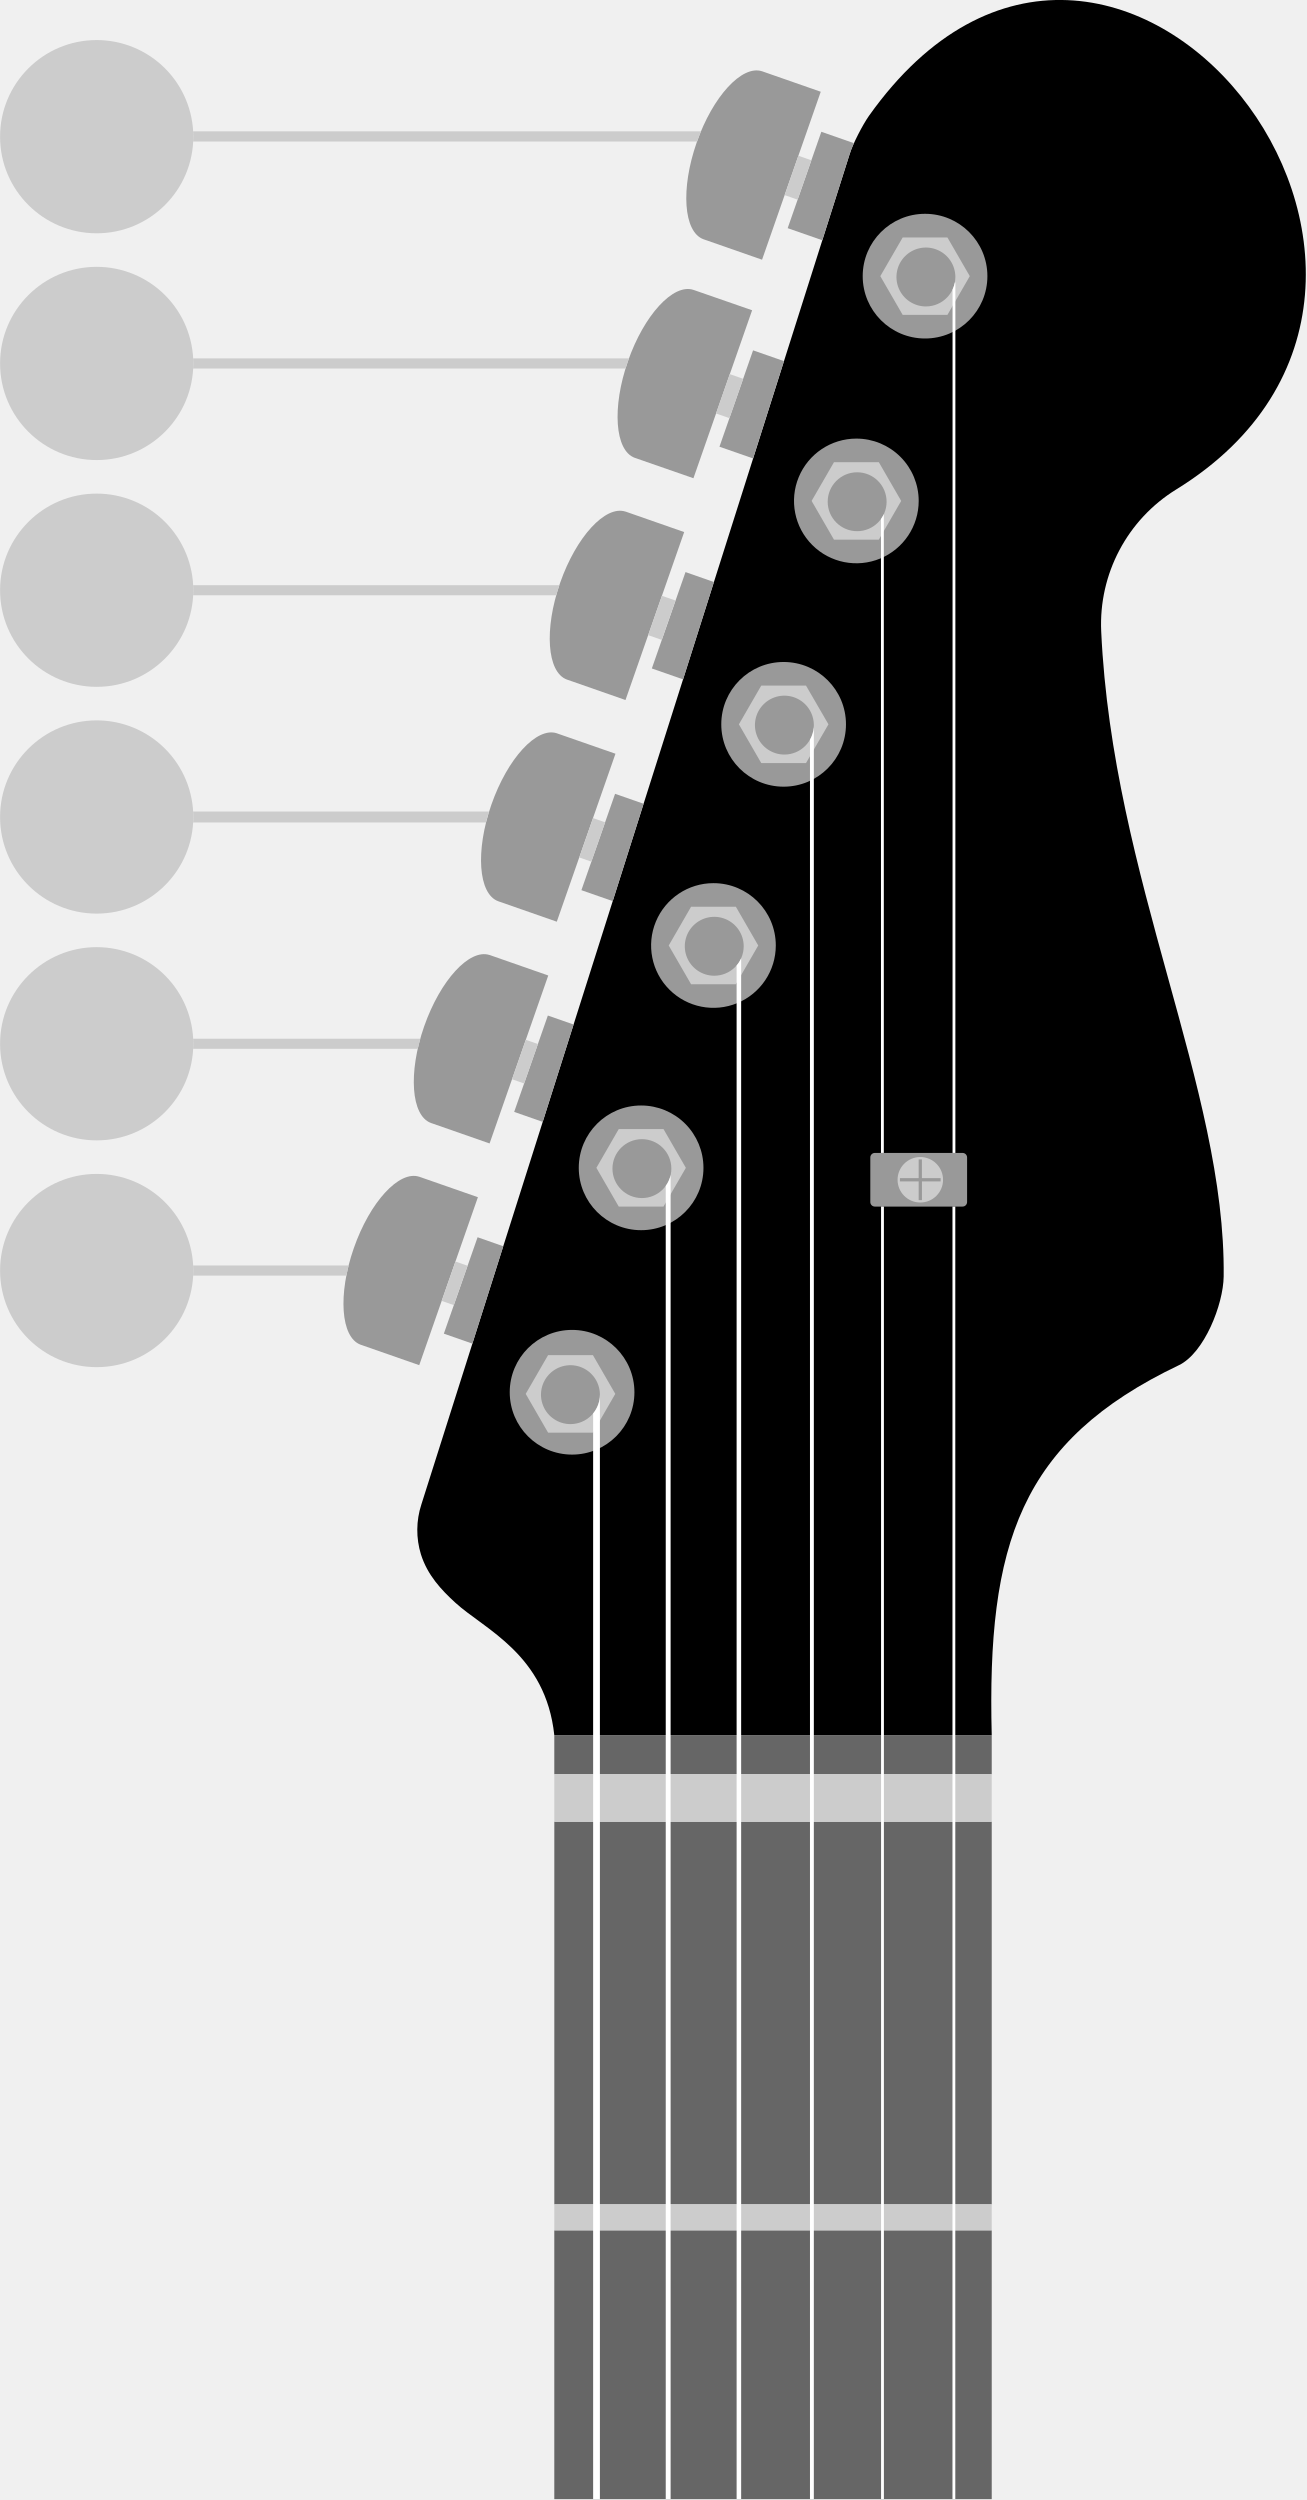
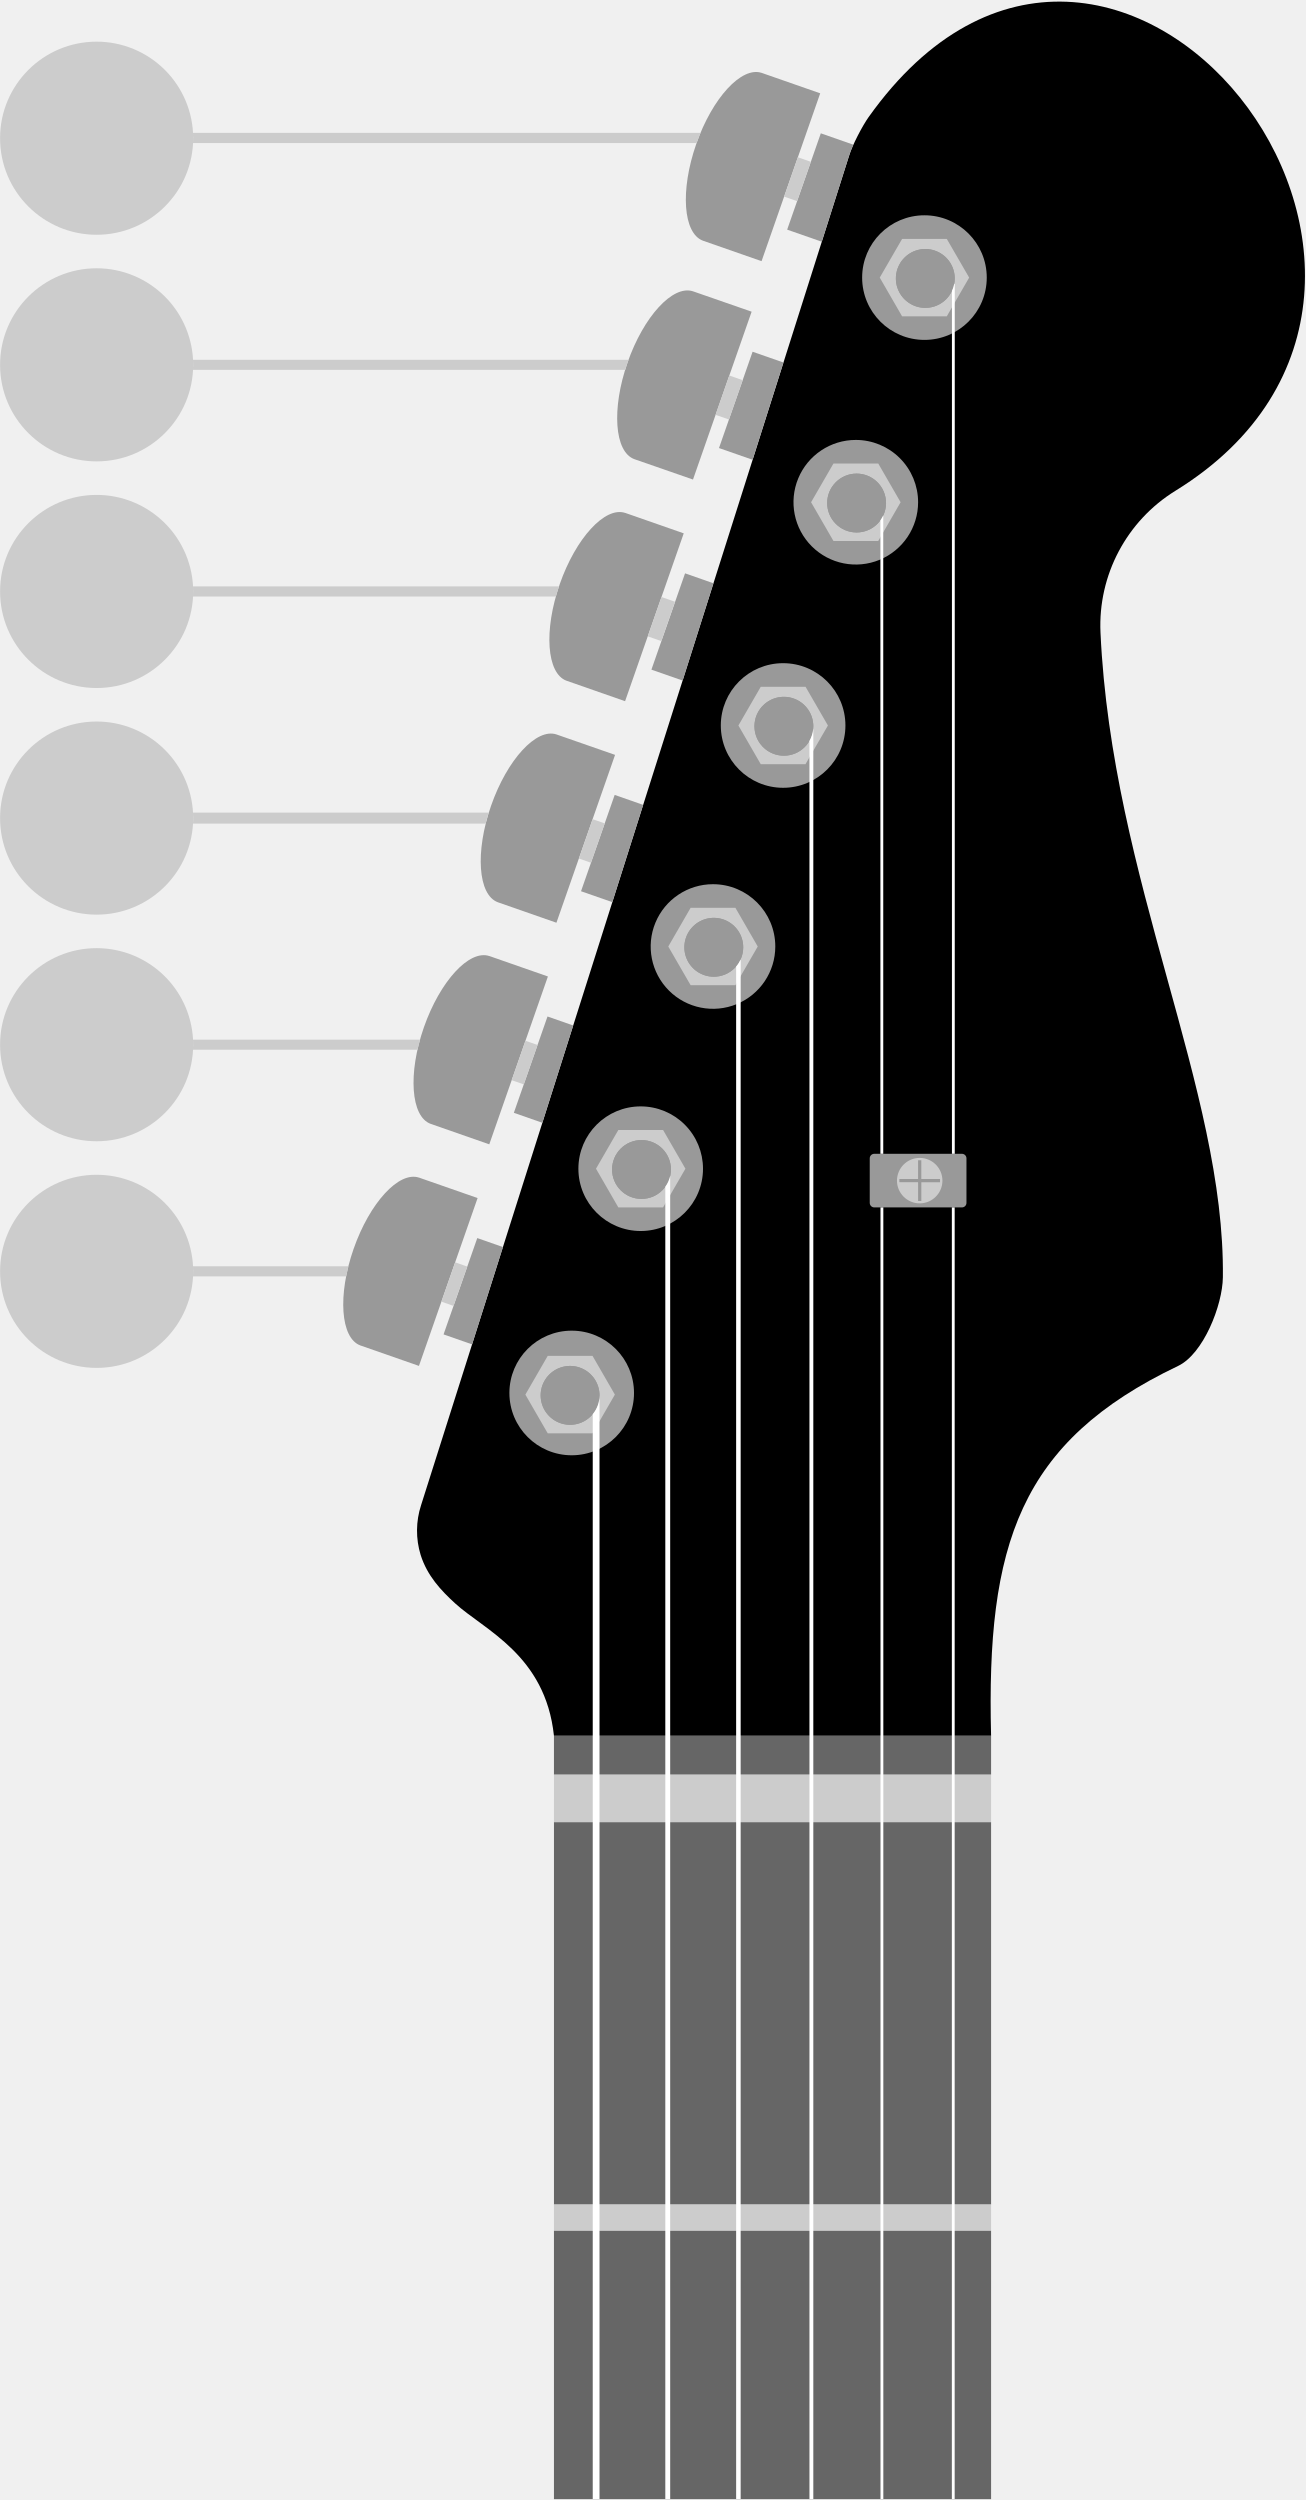
- <svg xmlns="http://www.w3.org/2000/svg" width="804px" height="1539px" viewBox="0 0 804 1539" version="1.1">
+ <svg xmlns="http://www.w3.org/2000/svg" width="804px" height="1540px" viewBox="0 0 804 1540" version="1.1">
  <g id="Page-1" stroke="none" stroke-width="1" fill="none" fill-rule="evenodd">
-     <g id="GuitarHeadstock" transform="translate(0, -1)" fill-rule="nonzero">
+     <g id="GuitarHeadstock" fill-rule="nonzero">
      <path d="M610.51,1358 L341.24,1358 L341.24,1122.43 L610.51,1122.43 L610.51,1358 Z M610.51,1374 L341.23,1374 L341.23,1539.48 L610.51,1539.48 L610.51,1374 Z M610.51,1069.28 L341.23,1069.28 L341.23,1093.22 L610.51,1093.22 L610.51,1069.28 Z" id="_Guitar_Fretboard" fill="#666666" />
      <path d="M259.12,957.85 C256.05,947.85 256.14,937.146 259.38,927.2 L523,96 C525,89.48 531.13,77.72 535,72.22 C685.08,-138.88 931.92,174.09 724.08,302.31 C693.984,320.882 676.31,354.301 677.9,389.63 C684.9,541.93 754.69,670.97 753.29,786.81 C753.08,804.03 741.29,834.01 725.69,841.43 C627.77,888.18 607.53,951.72 610.51,1069.22 L341.23,1069.22 C335.95,1019.34 298.23,1004.05 280.31,987.63 C271.62,979.67 263.18,970.7 259.12,957.85 Z" id="_Guitar_Headstock" fill="#000000" />
      <path d="M610.51,1358 L610.51,1374 L341.23,1374 L341.23,1358 M341.23,1122.45 L610.51,1122.45 L610.51,1093.18 L341.24,1093.18 L341.23,1122.45 Z" id="_Guitar_Frets" fill="#CCCCCC" />
      <path d="M592.55,743.77 L538.55,743.77 C537.009,743.77 535.76,742.521 535.76,740.98 L535.76,713.53 C535.76,711.989 537.009,710.74 538.55,710.74 L592.55,710.74 C594.091,710.74 595.34,711.989 595.34,713.53 L595.34,741 C595.329,742.533 594.083,743.77 592.55,743.77 L592.55,743.77 Z" id="_StringTree_Base" fill="#999999" />
      <path d="M566.54,713.27 C558.808,713.27 552.54,719.538 552.54,727.27 C552.54,735.002 558.808,741.27 566.54,741.27 C574.272,741.27 580.54,735.002 580.54,727.27 C580.54,719.538 574.272,713.27 566.54,713.27 Z M567.54,728.27 L567.54,739.8 L565.54,739.8 L565.54,728.25 L554,728.25 L554,726.25 L565.53,726.25 L565.53,714.73 L567.53,714.73 L567.53,726.26 L579.05,726.26 L579.05,728.26 L567.54,728.27 Z" id="_StringTree_Bolt" fill="#CCCCCC" />
      <path d="M506.19,148.9 L484.89,141.46 L505.62,82.12 L525.62,89.12 C524.611,91.359 523.736,93.657 523,96 L506.19,148.9 Z M353.09,631.69 L337.26,626.16 L316.53,685.49 L334.08,691.63 L353.09,631.69 Z M396.18,495.8 L378.64,489.67 L357.91,549 L377.18,555.73 L396.18,495.8 Z M439.47,359.3 L422,353.17 L401.27,412.51 L420.51,419.23 L439.47,359.3 Z M482.59,223.3 L463.59,216.67 L442.9,276 L463.58,283.22 L482.59,223.3 Z M309.81,768.19 L294,762.65 L273.23,822 L290.8,828.14 L309.81,768.19 Z" id="_RearTuner_Attachments" fill="#999999" />
      <path d="M469.16,44.88 L505.25,57.48 L469.12,160.88 L433.19,148.33 L433.19,148.33 L433.03,148.27 L433.03,148.27 C420.8,143.77 418.92,117.27 428.85,88.81 C438.78,60.35 456.78,40.81 469.14,44.88 L469.16,44.88 Z M426.86,179.44 L463,192 L426.88,295.4 L390.9,282.89 L390.9,282.89 L390.73,282.83 L390.73,282.83 C378.5,278.33 376.62,251.83 386.55,223.37 C396.48,194.91 414.48,175.37 426.85,179.44 L426.86,179.44 Z M385.09,315.93 L421.18,328.54 L385.05,431.94 L349.12,419.38 L349.12,419.38 L348.96,419.33 L348.96,419.33 C336.74,414.83 334.86,388.33 344.79,359.87 C354.72,331.41 372.72,311.87 385.08,315.95 L385.09,315.93 Z M342.79,452.42 L378.88,465 L342.76,568.4 L306.83,555.85 L306.83,555.85 L306.67,555.79 L306.67,555.79 C294.45,551.29 292.56,524.79 302.5,496.33 C312.44,467.87 330.42,448.33 342.79,452.41 L342.79,452.42 Z M301.41,588.92 C289.04,584.83 271.05,604.42 261.11,632.84 C251.17,661.26 253.06,687.84 265.29,692.3 L265.29,692.3 L265.46,692.36 L265.46,692.36 L301.39,704.91 L337.51,601.51 L301.42,588.9 L301.41,588.92 Z M258.11,725.4 L294.2,738 L258.07,841.4 L222.14,828.85 L222.14,828.85 L221.98,828.79 L221.98,828.79 C209.76,824.3 207.88,797.79 217.81,769.34 C227.74,740.89 245.74,721.34 258.1,725.41 L258.11,725.4 Z" id="_RearTuner_Keys" fill="#999999" />
      <path d="M607.84,171 C607.84,192.197 590.657,209.38 569.46,209.38 C548.263,209.38 531.08,192.197 531.08,171 C531.08,149.803 548.263,132.62 569.46,132.62 C590.657,132.62 607.84,149.803 607.84,171 L607.84,171 Z M527.17,271 C511.646,271 497.65,280.352 491.711,294.695 C485.771,309.038 489.056,325.546 500.035,336.522 C511.013,347.498 527.523,350.779 541.864,344.836 C556.206,338.892 565.554,324.894 565.55,309.37 C565.55,299.192 561.506,289.431 554.308,282.235 C547.11,275.039 537.348,270.997 527.17,271 L527.17,271 Z M482.4,408.52 C461.203,408.52 444.02,425.703 444.02,446.9 C444.02,468.097 461.203,485.28 482.4,485.28 C503.597,485.28 520.78,468.097 520.78,446.9 C520.78,425.703 503.597,408.52 482.4,408.52 L482.4,408.52 Z M439.21,544.67 C423.686,544.666 409.688,554.014 403.744,568.356 C397.801,582.697 401.082,599.207 412.058,610.185 C423.034,621.164 439.542,624.449 453.885,618.509 C468.228,612.57 477.58,598.574 477.58,583.05 C477.58,561.857 460.403,544.676 439.21,544.67 L439.21,544.67 Z M394.67,681.54 C373.473,681.54 356.29,698.723 356.29,719.92 C356.29,741.117 373.473,758.3 394.67,758.3 C415.867,758.3 433.05,741.117 433.05,719.92 C433.053,709.74 429.01,699.977 421.812,692.778 C414.613,685.58 404.85,681.537 394.67,681.54 L394.67,681.54 Z M352.17,819.69 C330.973,819.69 313.79,836.873 313.79,858.07 C313.79,879.267 330.973,896.45 352.17,896.45 C373.367,896.45 390.55,879.267 390.55,858.07 C390.544,836.876 373.364,819.696 352.17,819.69 Z" id="_FrontTuner_Base" fill="#999999" />
-       <path d="M583.23,147.18 L555.69,147.18 L541.92,171 L555.69,194.85 L583.23,194.85 L597,171 L583.23,147.18 Z M541,285.52 L513.4,285.52 L499.63,309.37 L513.4,333.23 L541,333.23 L554.77,309.37 L541,285.52 Z M496.17,423.05 L468.63,423.05 L454.86,446.9 L468.63,470.75 L496.17,470.75 L510,446.9 L496.17,423.05 Z M453,559.19 L425.43,559.19 L411.66,583.05 L425.43,606.9 L453,606.9 L466.77,583.05 L453,559.19 Z M408.45,696.06 L380.9,696.06 L367.13,719.92 L380.9,743.77 L408.45,743.77 L422.22,719.92 L408.45,696.06 Z M365,835.22 L337.4,835.22 L323.63,859.07 L337.4,882.93 L365,882.93 L378.77,859.07 L365,835.22 Z" id="_FrontTuner_Bolt" fill="#CCCCCC" />
      <path d="M323.67,641.1 L331.13,643.71 L322.66,668 L315.2,665.39 L323.67,641.1 Z M356.59,528.85 L364.04,531.45 L372.51,507.21 L365.05,504.61 L356.59,528.85 Z M399,392 L407.36,394.92 L415.83,370.68 L407.47,367.76 L399,392 Z M440.76,255.54 L449.04,258.43 L457.5,234.19 L449.23,231.3 L440.76,255.54 Z M483,121.11 L491,123.91 L499.47,99.67 L491.47,96.87 L483,121.11 Z M280.37,777.59 L287.83,780.2 L279.36,804.44 L271.9,801.83 L280.37,777.59 Z" id="_FrontTuner_Stems" fill="#CCCCCC" />
+       <path d="M468.63,423.05 L454.86,446.9 L468.63,470.75 L496.17,470.75 L510,446.9 L496.22,423.05 L468.63,423.05 Z M482.9,465.51 C475.563,465.522 468.943,461.112 466.128,454.337 C463.313,447.562 464.858,439.758 470.043,434.567 C475.228,429.377 483.03,427.823 489.808,430.63 C496.586,433.438 501.004,440.053 501,447.39 C500.994,457.387 492.897,465.493 482.9,465.51 L482.9,465.51 Z M583.23,147.18 L555.69,147.18 L541.92,171 L555.69,194.85 L583.23,194.85 L597,171 L583.23,147.18 Z M570,189.65 C562.666,189.654 556.052,185.239 553.243,178.465 C550.434,171.691 551.982,163.891 557.167,158.704 C562.351,153.516 570.15,151.964 576.926,154.769 C583.702,157.575 588.12,164.186 588.12,171.52 C588.12,181.529 580.009,189.644 570,189.65 L570,189.65 Z M425.43,559.19 L411.66,583.05 L425.43,606.9 L453,606.9 L466.77,583.05 L453,559.19 L425.43,559.19 Z M439.7,601.66 C432.366,601.66 425.755,597.242 422.949,590.466 C420.144,583.69 421.696,575.891 426.884,570.707 C432.071,565.522 439.871,563.974 446.645,566.783 C453.419,569.592 457.834,576.206 457.83,583.54 C457.83,588.347 455.92,592.958 452.519,596.356 C449.119,599.755 444.507,601.663 439.7,601.66 L439.7,601.66 Z M380.9,696.06 L367.13,719.92 L380.9,743.77 L408.45,743.77 L422.22,719.92 L408.45,696.06 L380.9,696.06 Z M395.17,738.53 C385.157,738.53 377.04,730.413 377.04,720.4 C377.04,710.387 385.157,702.27 395.17,702.27 C405.183,702.27 413.3,710.387 413.3,720.4 C413.3,730.413 405.183,738.53 395.17,738.53 L395.17,738.53 Z M513.4,285.53 L499.63,309.38 L513.4,333.24 L541,333.24 L554.77,309.38 L541,285.52 L513.4,285.53 Z M527.67,328 C517.657,328 509.54,319.883 509.54,309.87 C509.54,299.857 517.657,291.74 527.67,291.74 C537.683,291.74 545.8,299.857 545.8,309.87 C545.8,319.883 537.683,328 527.67,328 Z M337.4,835.22 L323.63,859.07 L337.4,882.93 L365,882.93 L378.77,859.07 L365,835.22 L337.4,835.22 Z M351.18,877.68 C343.846,877.68 337.235,873.262 334.429,866.486 C331.624,859.71 333.176,851.911 338.364,846.727 C343.551,841.542 351.351,839.994 358.125,842.803 C364.899,845.612 369.314,852.226 369.31,859.56 C369.31,864.367 367.4,868.978 363.999,872.376 C360.599,875.775 355.987,877.683 351.18,877.68 L351.18,877.68 Z" id="_FrontTuner_Bolts" fill="#CCCCCC" />
      <path d="M570,189.65 C562.666,189.654 556.052,185.239 553.243,178.465 C550.434,171.691 551.982,163.891 557.167,158.704 C562.351,153.516 570.15,151.964 576.926,154.769 C583.702,157.575 588.12,164.186 588.12,171.52 C588.12,181.529 580.009,189.644 570,189.65 L570,189.65 Z M527.66,328 C517.647,328 509.53,319.883 509.53,309.87 C509.53,299.857 517.647,291.74 527.66,291.74 C537.673,291.74 545.79,299.857 545.79,309.87 C545.79,319.883 537.673,328 527.66,328 Z M482.89,465.51 C475.554,465.518 468.937,461.105 466.125,454.33 C463.313,447.554 464.861,439.752 470.047,434.564 C475.232,429.375 483.034,427.823 489.81,430.631 C496.587,433.439 501.004,440.054 501,447.39 C500.994,457.391 492.891,465.499 482.89,465.51 L482.89,465.51 Z M439.69,601.66 C432.356,601.66 425.745,597.242 422.939,590.466 C420.134,583.69 421.686,575.891 426.874,570.707 C432.061,565.522 439.861,563.974 446.635,566.783 C453.409,569.592 457.824,576.206 457.82,583.54 C457.82,588.347 455.91,592.958 452.509,596.356 C449.109,599.755 444.497,601.663 439.69,601.66 Z M395.16,738.53 C385.147,738.53 377.03,730.413 377.03,720.4 C377.03,710.387 385.147,702.27 395.16,702.27 C405.173,702.27 413.29,710.387 413.29,720.4 C413.29,730.413 405.173,738.53 395.16,738.53 Z M351.16,877.68 C343.826,877.68 337.215,873.262 334.409,866.486 C331.604,859.71 333.156,851.911 338.344,846.727 C343.531,841.542 351.331,839.994 358.105,842.803 C364.879,845.612 369.294,852.226 369.29,859.56 C369.29,869.567 361.177,877.68 351.17,877.68 L351.16,877.68 Z" id="_FrontTuner_Pegs" fill="#999999" />
      <path d="M542.33,710.74 L542.33,320.48 C543.007,319.537 543.593,318.533 544.08,317.48 L544.08,710.74 L542.33,710.74 Z M409.83,1539.42 L412.83,1539.42 L412.83,724.35 C412.297,726.755 411.276,729.025 409.83,731.02 L409.83,1539.42 Z M365.13,1539.42 L369.3,1539.42 L369.3,859.56 C369.307,863.78 367.831,867.868 365.13,871.11 L365.13,1539.42 Z M588.13,710.74 L588.13,174.88 L587.8,174.88 C587.514,176.377 587.04,177.832 586.39,179.21 L586.39,710.74 L588.13,710.74 Z M542.38,743.74 L542.38,1539.39 L544.13,1539.39 L544.13,743.77 L542.38,743.74 Z M453.46,1539.39 L456.25,1539.39 L456.25,591 C455.527,592.579 454.588,594.049 453.46,595.37 L453.46,1539.39 Z M586.34,743.77 L586.34,1539.42 L588.08,1539.42 L588.08,743.77 L586.34,743.77 Z M498.62,456.36 L498.62,1539.42 L501,1539.42 L501,448.84 L500.94,448.84 C500.731,451.487 499.939,454.055 498.62,456.36 Z" id="_GuitarStrings_" fill="#FFFFFF" />
      <path d="M431.52,81.89 C430.68,83.89 429.88,85.963 429.12,88.11 L118.88,88.11 C118.93,87.11 118.96,86.11 118.96,85.11 C118.96,84.11 118.96,82.94 118.87,81.86 L431.52,81.86 L431.52,81.89 Z M118.88,221.63 C118.93,222.63 118.96,223.7 118.96,224.74 C118.96,225.78 118.96,226.82 118.88,227.85 L385.08,227.85 C385.54,226.36 386.02,224.85 386.55,223.37 C386.75,222.78 386.97,222.21 387.18,221.63 L118.88,221.63 L118.88,221.63 Z M118.88,361.23 C118.93,362.23 118.96,363.3 118.96,364.34 C118.96,365.38 118.96,366.42 118.88,367.45 L342.39,367.45 C342.97,365.39 343.61,363.317 344.31,361.23 L118.88,361.23 Z M118.88,500.57 C118.94,501.68 118.98,502.81 118.98,503.94 C118.98,505.07 118.98,506.2 118.88,507.32 L299.13,507.32 C299.69,505.09 300.33,502.84 301.03,500.57 L118.86,500.57 L118.88,500.57 Z M118.88,640.43 C118.93,641.43 118.96,642.5 118.96,643.54 C118.96,644.58 118.96,645.62 118.88,646.65 L257.17,646.65 C257.623,644.603 258.143,642.53 258.73,640.43 L118.88,640.43 Z M118.88,780.03 C118.93,781.03 118.96,782.1 118.96,783.14 C118.96,784.18 118.96,785.22 118.88,786.25 L213.22,786.25 C213.613,784.21 214.073,782.137 214.6,780.03 L118.88,780.03 Z" id="_Misc_TunerLines" fill="#CCCCCC" />
      <path d="M119,783.14 C119,815.99 92.37,842.62 59.52,842.62 C26.67,842.62 0.04,815.99 0.04,783.14 C0.04,750.29 26.67,723.66 59.52,723.66 C75.295,723.66 90.424,729.927 101.579,741.081 C112.733,752.236 119,767.365 119,783.14 L119,783.14 Z M59.48,584.06 C26.635,584.082 0.025,610.722 0.04,643.567 C0.055,676.411 26.689,703.027 59.533,703.02 C92.378,703.013 119,676.385 119,643.54 C119,627.758 112.728,612.623 101.565,601.467 C90.401,590.311 75.262,584.049 59.48,584.06 L59.48,584.06 Z M59.48,444.46 C26.635,444.482 0.025,471.122 0.04,503.967 C0.055,536.811 26.689,563.427 59.533,563.42 C92.378,563.413 119,536.785 119,503.94 C119,488.158 112.728,473.023 101.565,461.867 C90.401,450.711 75.262,444.449 59.48,444.46 L59.48,444.46 Z M59.48,304.86 C26.635,304.882 0.025,331.522 0.04,364.367 C0.055,397.211 26.689,423.827 59.533,423.82 C92.378,423.813 119,397.185 119,364.34 C119,348.558 112.728,333.423 101.565,322.267 C90.401,311.111 75.262,304.849 59.48,304.86 L59.48,304.86 Z M59.48,165.26 C26.635,165.282 0.025,191.922 0.04,224.767 C0.055,257.611 26.689,284.227 59.533,284.22 C92.378,284.213 119,257.585 119,224.74 C119,208.958 112.728,193.823 101.565,182.667 C90.401,171.511 75.262,165.249 59.48,165.26 L59.48,165.26 Z M59.48,25.66 C26.635,25.682 0.025,52.322 0.04,85.167 C0.055,118.011 26.689,144.627 59.533,144.62 C92.378,144.613 119,117.985 119,85.14 C119,69.358 112.728,54.223 101.565,43.067 C90.401,31.911 75.262,25.649 59.48,25.66 L59.48,25.66 Z" id="_Misc_TunerCircles" fill="#CCCCCC" />
    </g>
  </g>
</svg>
